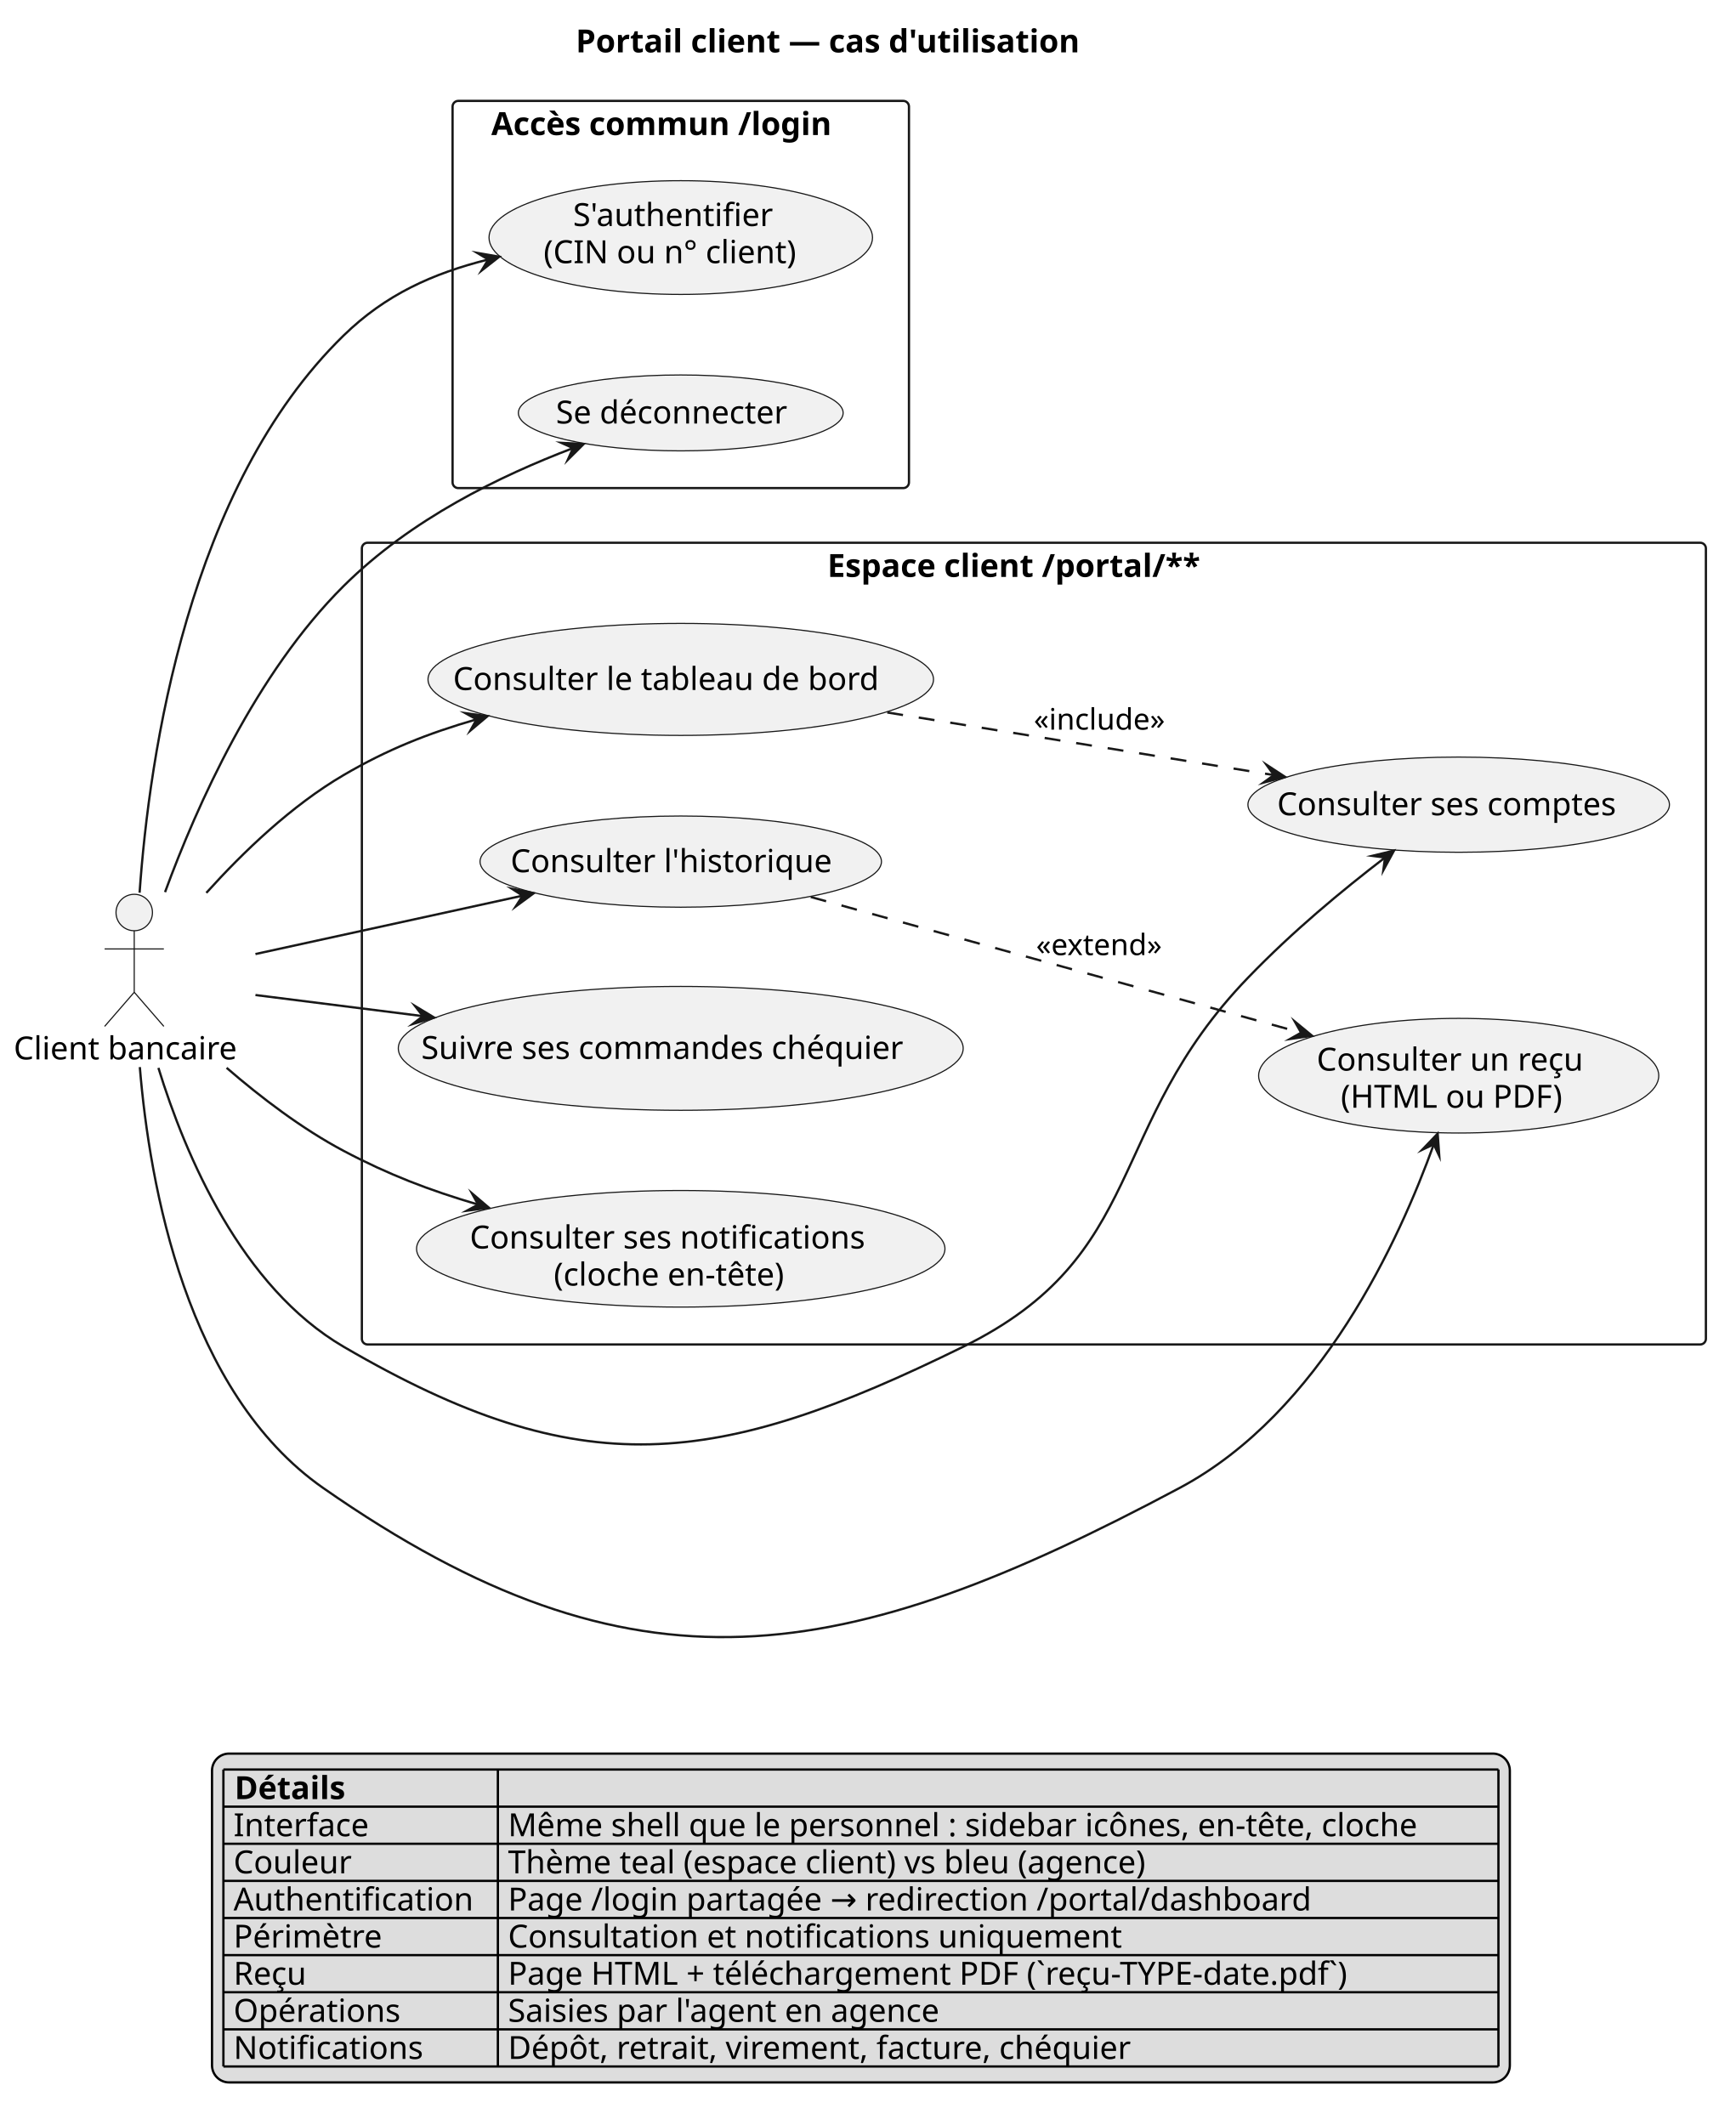
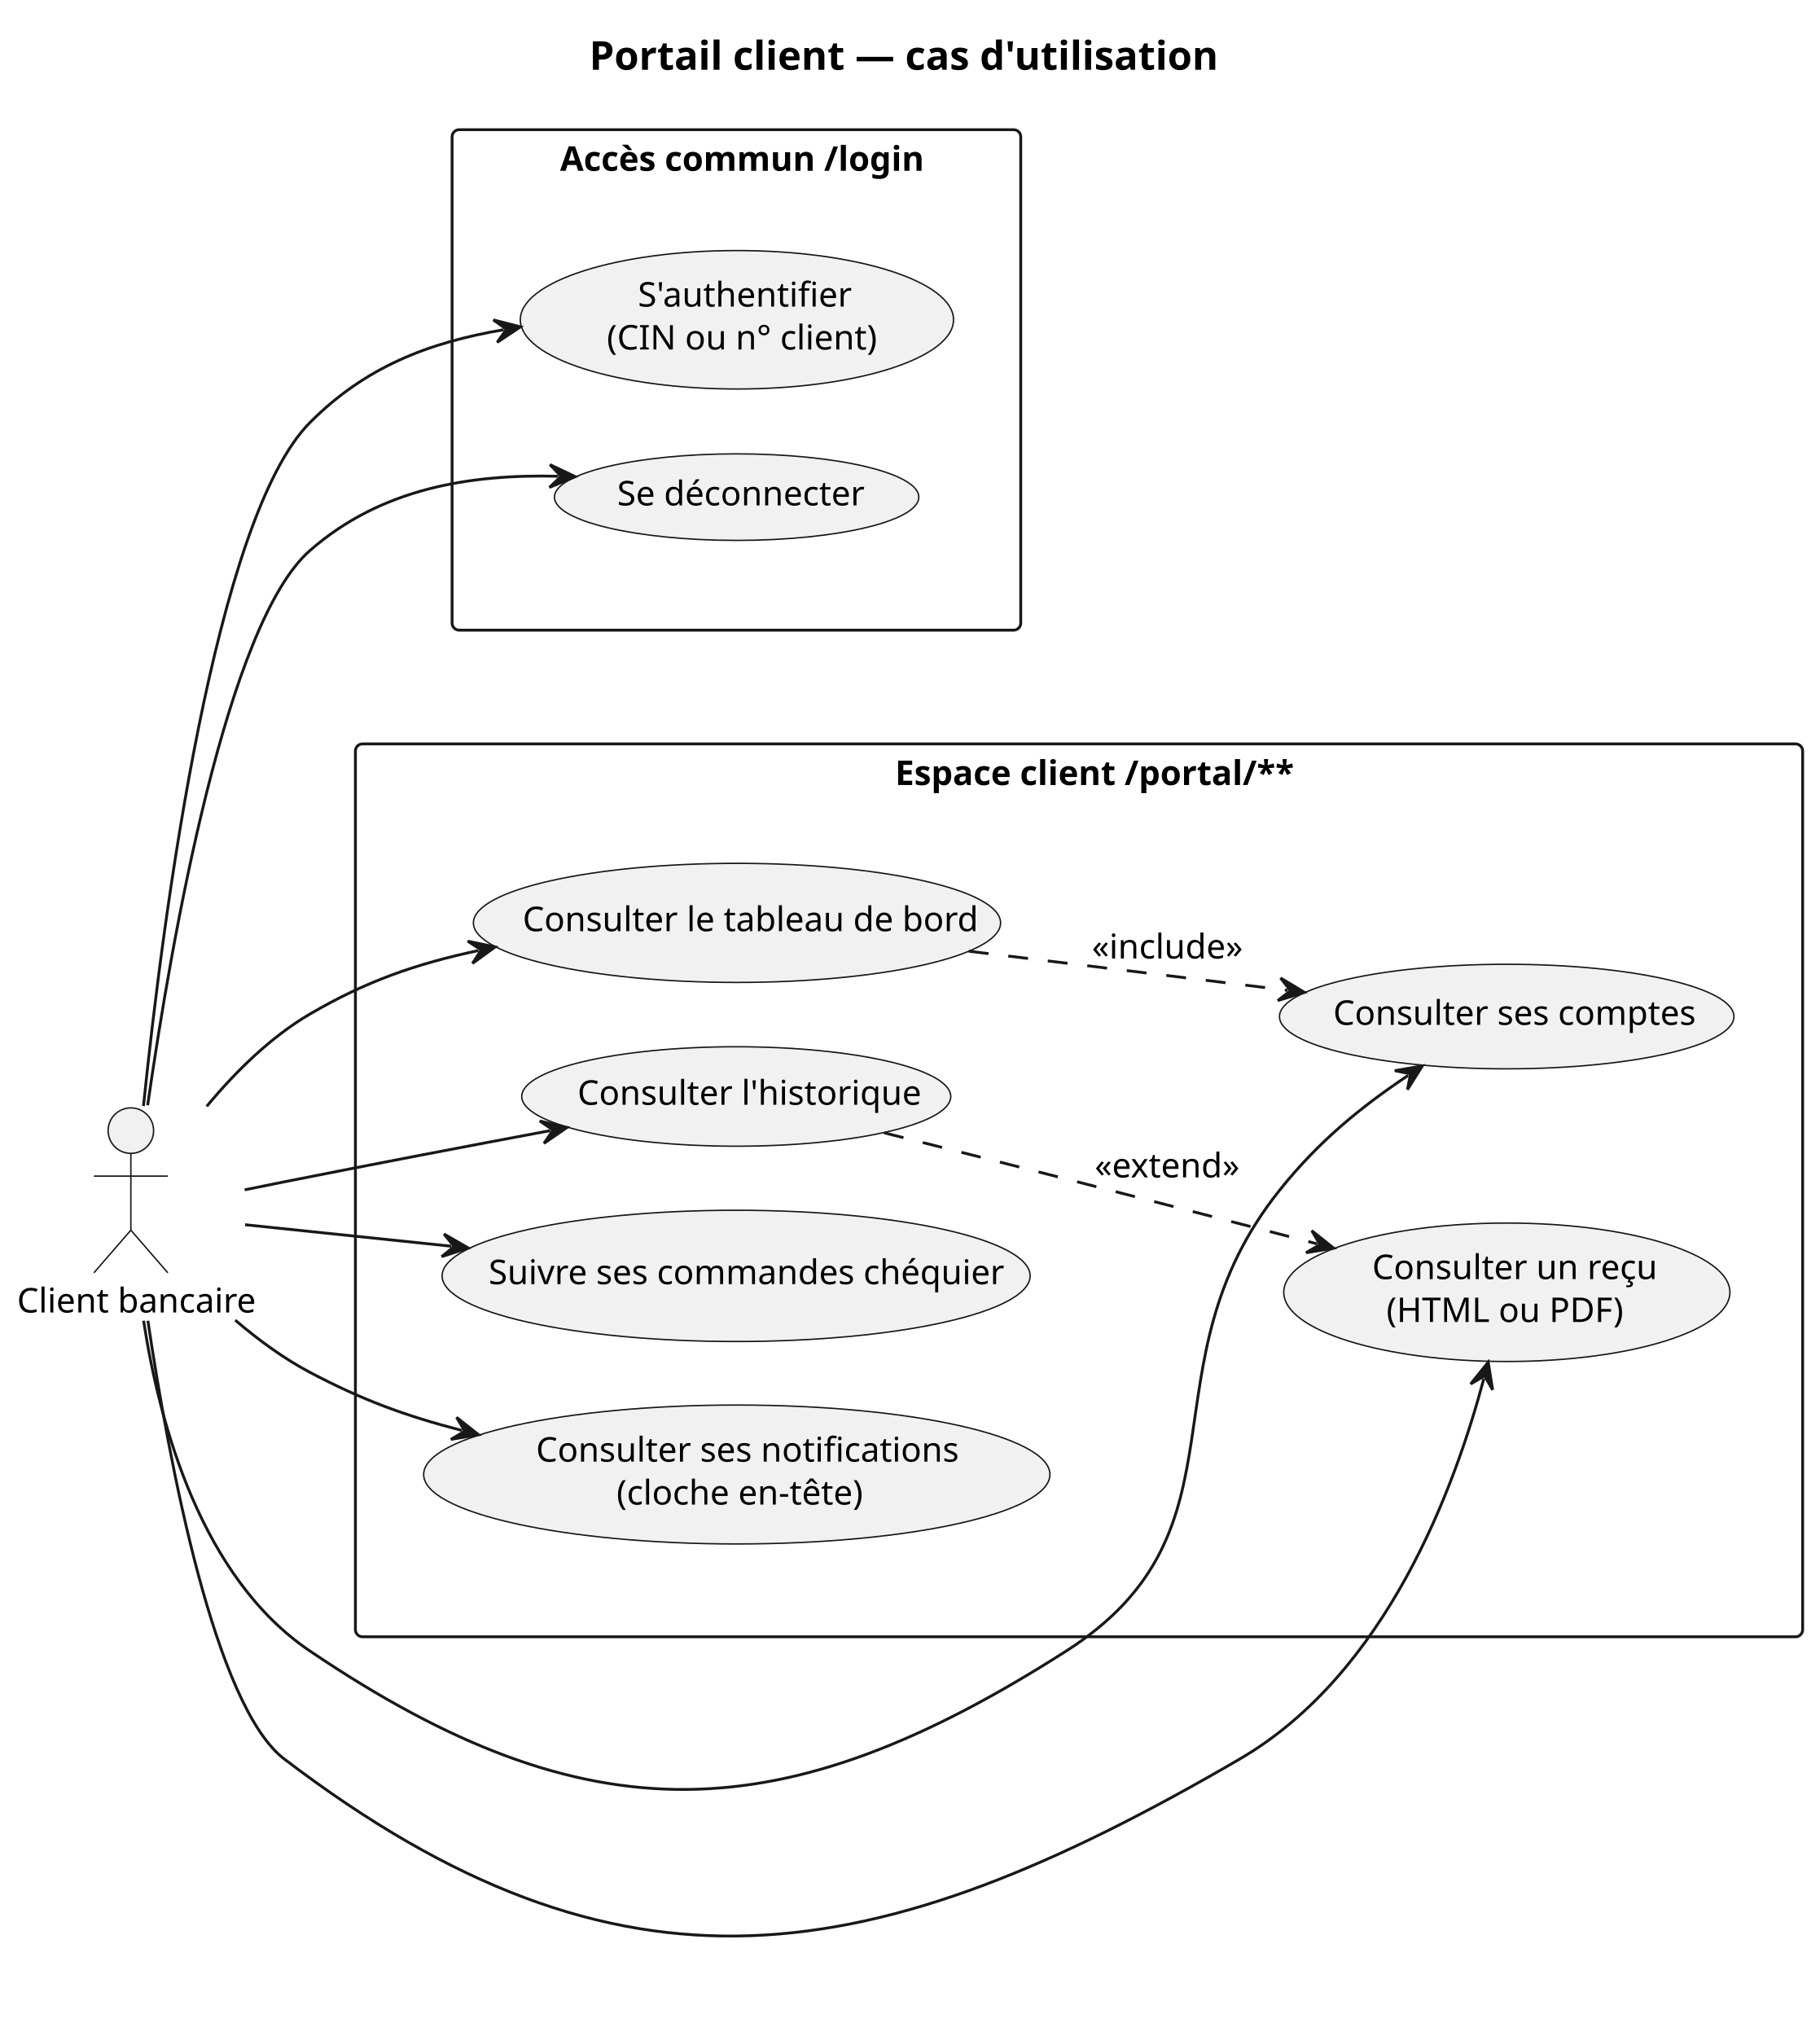
- <svg xmlns="http://www.w3.org/2000/svg" version="1.1" data-diagram-type="DESCRIPTION" style="width:762px;height:933px;background:#FFFFFF;" width="762px" height="933px" viewBox="0 0 762 933" zoomAndPan="magnify" preserveAspectRatio="none" contentStyleType="text/css">
+ <svg xmlns="http://www.w3.org/2000/svg" contentStyleType="text/css" height="716px" preserveAspectRatio="none" style="width:640px;height:716px;background:#FFFFFF;" version="1.1" viewBox="0 0 640 716" width="640px" zoomAndPan="magnify">
  <defs />
  <g>
-     <g class="title" data-source-line="5">
-       <text x="252.747" y="22.995" fill="#000000" font-size="14" lengthAdjust="spacing" textLength="250.366" font-weight="700" font-family="sans-serif">Portail client — cas d'utilisation</text>
+     <text fill="#000000" font-family="sans-serif" font-size="14" font-weight="bold" lengthAdjust="spacing" textLength="211.477" x="207.262" y="24.533">Portail client — cas d'utilisation</text>
+     <g id="cluster_ACC">
+       <rect fill="none" height="176" rx="2.5" ry="2.5" style="stroke:#181818;stroke-width:1;" width="200" x="159" y="45.609" />
+       <text fill="#000000" font-family="sans-serif" font-size="12" font-weight="bold" lengthAdjust="spacing" textLength="124.025" x="196.987" y="60.066">Accès commun /login</text>
    </g>
-     <g class="cluster" data-qualified-name="Acc.s commun .login" id="ent0002" data-source-line="9">
-       <rect x="198.67" y="44.297" width="200.35" height="170" fill="none" style="stroke:#181818;stroke-width:1;" rx="2.5" ry="2.5" />
-       <text x="215.669" y="59.292" fill="#000000" font-size="14" lengthAdjust="spacing" textLength="166.352" font-weight="700" font-family="sans-serif">Accès commun /login</text>
+     <g id="cluster_PORT">
+       <rect fill="none" height="314" rx="2.5" ry="2.5" style="stroke:#181818;stroke-width:1;" width="509" x="125" y="261.609" />
+       <text fill="#000000" font-family="sans-serif" font-size="12" font-weight="bold" lengthAdjust="spacing" textLength="129.381" x="314.81" y="276.066">Espace client /portal/**</text>
    </g>
-     <g class="cluster" data-qualified-name="Espace client .portal..." id="ent0005" data-source-line="14">
-       <rect x="158.85" y="238.297" width="590.01" height="352" fill="none" style="stroke:#181818;stroke-width:1;" rx="2.5" ry="2.5" />
-       <text x="363.2" y="253.292" fill="#000000" font-size="14" lengthAdjust="spacing" textLength="181.31" font-weight="700" font-family="sans-serif">Espace client /portal/**</text>
+     <g id="elem_UC_LOGIN">
+       <ellipse cx="259.181" cy="112.455" fill="#F1F1F1" rx="76.181" ry="24.346" style="stroke:#181818;stroke-width:0.5;" />
+       <text fill="#000000" font-family="sans-serif" font-size="12" lengthAdjust="spacing" textLength="69.668" x="224.347" y="107.818">S'authentifier</text>
+       <text fill="#000000" font-family="sans-serif" font-size="12" lengthAdjust="spacing" textLength="91.494" x="213.434" y="122.912">(CIN ou n° client)</text>
    </g>
-     <g class="entity" data-qualified-name="Acc.s commun .login.UC_LOGIN" id="ent0003" data-source-line="10">
-       <ellipse cx="298.845" cy="104.299" rx="84.175" ry="24.972" fill="#F1F1F1" style="stroke:#181818;stroke-width:0.5;" />
-       <text x="251.543" y="99.24" fill="#000000" font-size="14" lengthAdjust="spacing" textLength="94.603" font-family="sans-serif">S'authentifier</text>
-       <text x="238.637" y="115.537" fill="#000000" font-size="14" lengthAdjust="spacing" textLength="120.415" font-family="sans-serif">(CIN ou n° client)</text>
+     <g id="elem_UC_LOGOUT">
+       <ellipse cx="259.079" cy="174.825" fill="#F1F1F1" rx="64.079" ry="15.216" style="stroke:#181818;stroke-width:0.5;" />
+       <text fill="#000000" font-family="sans-serif" font-size="12" lengthAdjust="spacing" textLength="84.059" x="217.05" y="177.735">Se déconnecter</text>
    </g>
-     <g class="entity" data-qualified-name="Acc.s commun .login.UC_LOGOUT" id="ent0004" data-source-line="11">
-       <ellipse cx="298.837" cy="181.296" rx="71.297" ry="16.659" fill="#F1F1F1" style="stroke:#181818;stroke-width:0.5;" />
-       <text x="244.023" y="185.945" fill="#000000" font-size="14" lengthAdjust="spacing" textLength="109.628" font-family="sans-serif">Se déconnecter</text>
+     <g id="elem_UC_DASH">
+       <ellipse cx="259.206" cy="324.551" fill="#F1F1F1" rx="92.706" ry="20.941" style="stroke:#181818;stroke-width:0.5;" />
+       <text fill="#000000" font-family="sans-serif" font-size="12" lengthAdjust="spacing" textLength="150.768" x="183.822" y="327.461">Consulter le tableau de bord</text>
    </g>
-     <g class="entity" data-qualified-name="Espace client .portal....UC_DASH" id="ent0006" data-source-line="15">
-       <ellipse cx="298.842" cy="298.297" rx="110.952" ry="24.59" fill="#F1F1F1" style="stroke:#181818;stroke-width:0.5;" />
-       <text x="198.873" y="302.946" fill="#000000" font-size="14" lengthAdjust="spacing" textLength="199.938" font-family="sans-serif">Consulter le tableau de bord</text>
+     <g id="elem_UC_ACCOUNTS">
+       <ellipse cx="529.917" cy="357.493" fill="#F1F1F1" rx="79.917" ry="18.384" style="stroke:#181818;stroke-width:0.5;" />
+       <text fill="#000000" font-family="sans-serif" font-size="12" lengthAdjust="spacing" textLength="122.051" x="468.892" y="360.403">Consulter ses comptes</text>
    </g>
-     <g class="entity" data-qualified-name="Espace client .portal....UC_ACCOUNTS" id="ent0007" data-source-line="16">
-       <ellipse cx="640.336" cy="353.3" rx="92.516" ry="20.903" fill="#F1F1F1" style="stroke:#181818;stroke-width:0.5;" />
-       <text x="560.629" y="357.949" fill="#000000" font-size="14" lengthAdjust="spacing" textLength="159.414" font-family="sans-serif">Consulter ses comptes</text>
+     <g id="elem_UC_HISTORY">
+       <ellipse cx="258.943" cy="385.598" fill="#F1F1F1" rx="75.443" ry="17.489" style="stroke:#181818;stroke-width:0.5;" />
+       <text fill="#000000" font-family="sans-serif" font-size="12" lengthAdjust="spacing" textLength="111.68" x="203.104" y="388.508">Consulter l'historique</text>
    </g>
-     <g class="entity" data-qualified-name="Espace client .portal....UC_HISTORY" id="ent0008" data-source-line="17">
-       <ellipse cx="298.839" cy="378.299" rx="88.109" ry="20.022" fill="#F1F1F1" style="stroke:#181818;stroke-width:0.5;" />
-       <text x="224.115" y="382.947" fill="#000000" font-size="14" lengthAdjust="spacing" textLength="149.447" font-family="sans-serif">Consulter l'historique</text>
+     <g id="elem_UC_RECEIPT">
+       <ellipse cx="529.96" cy="454.455" fill="#F1F1F1" rx="78.46" ry="24.346" style="stroke:#181818;stroke-width:0.5;" />
+       <text fill="#000000" font-family="sans-serif" font-size="12" lengthAdjust="spacing" textLength="94.717" x="482.602" y="449.818">Consulter un reçu</text>
+       <text fill="#000000" font-family="sans-serif" font-size="12" lengthAdjust="spacing" textLength="84.674" x="487.623" y="464.912">(HTML ou PDF)</text>
    </g>
-     <g class="entity" data-qualified-name="Espace client .portal....UC_RECEIPT" id="ent0009" data-source-line="18">
-       <ellipse cx="640.344" cy="472.295" rx="87.824" ry="25.169" fill="#F1F1F1" style="stroke:#181818;stroke-width:0.5;" />
-       <text x="577.987" y="470.064" fill="#000000" font-size="14" lengthAdjust="spacing" textLength="124.715" font-family="sans-serif">Consulter un reçu</text>
-       <text x="588.596" y="486.361" fill="#000000" font-size="14" lengthAdjust="spacing" textLength="103.496" font-family="sans-serif">(HTML ou PDF)</text>
+     <g id="elem_UC_CHQ">
+       <ellipse cx="258.902" cy="448.69" fill="#F1F1F1" rx="103.402" ry="23.08" style="stroke:#181818;stroke-width:0.5;" />
+       <text fill="#000000" font-family="sans-serif" font-size="12" lengthAdjust="spacing" textLength="174.082" x="171.861" y="451.6">Suivre ses commandes chéquier</text>
    </g>
-     <g class="entity" data-qualified-name="Espace client .portal....UC_CHQ" id="ent0010" data-source-line="19">
-       <ellipse cx="298.837" cy="460.294" rx="123.987" ry="27.197" fill="#F1F1F1" style="stroke:#181818;stroke-width:0.5;" />
-       <text x="184.916" y="464.943" fill="#000000" font-size="14" lengthAdjust="spacing" textLength="227.842" font-family="sans-serif">Suivre ses commandes chéquier</text>
+     <g id="elem_UC_NOTIF">
+       <ellipse cx="259.133" cy="518.536" fill="#F1F1F1" rx="110.133" ry="24.427" style="stroke:#181818;stroke-width:0.5;" />
+       <text fill="#000000" font-family="sans-serif" font-size="12" lengthAdjust="spacing" textLength="140.068" x="188.512" y="514.017">Consulter ses notifications</text>
+       <text fill="#000000" font-family="sans-serif" font-size="12" lengthAdjust="spacing" textLength="83.373" x="216.859" y="529.111">(cloche en-tête)</text>
    </g>
-     <g class="entity" data-qualified-name="Espace client .portal....UC_NOTIF" id="ent0011" data-source-line="20">
-       <ellipse cx="298.84" cy="548.293" rx="115.98" ry="25.596" fill="#F1F1F1" style="stroke:#181818;stroke-width:0.5;" />
-       <text x="206.213" y="548.152" fill="#000000" font-size="14" lengthAdjust="spacing" textLength="185.254" font-family="sans-serif">Consulter ses notifications</text>
-       <text x="243.113" y="564.449" fill="#000000" font-size="14" lengthAdjust="spacing" textLength="111.453" font-family="sans-serif">(cloche en-tête)</text>
+     <g id="elem_client">
+       <ellipse cx="46.023" cy="397.609" fill="#F1F1F1" rx="8" ry="8" style="stroke:#181818;stroke-width:0.5;" />
+       <path d="M46.023,405.609 L46.023,432.609 M33.023,413.609 L59.023,413.609 M46.023,432.609 L33.023,447.609 M46.023,432.609 L59.023,447.609 " fill="none" style="stroke:#181818;stroke-width:0.5;" />
+       <text fill="#000000" font-family="sans-serif" font-size="12" lengthAdjust="spacing" textLength="80.045" x="6" y="461.566">Client bancaire</text>
    </g>
-     <g class="entity" data-qualified-name="client" id="ent0001" data-source-line="7">
-       <ellipse cx="58.927" cy="400.647" rx="8" ry="8" fill="#F1F1F1" style="stroke:#181818;stroke-width:0.5;" />
-       <path d="M58.927,408.647 L58.927,435.647 M45.927,416.647 L71.927,416.647 M58.927,435.647 L45.927,450.647 M58.927,435.647 L71.927,450.647" style="stroke:#181818;stroke-width:0.5;" fill="none" />
-       <text x="6" y="465.142" fill="#000000" font-size="14" lengthAdjust="spacing" textLength="105.855" font-family="sans-serif">Client bancaire</text>
+     <g id="link_client_UC_LOGIN">
+       <path d="M50.46,388.949 C57.47,321.079 75.6,182.169 109,148.609 C128.43,129.089 150.595,120.478 177.145,115.948 " fill="none" id="client-to-UC_LOGIN" style="stroke:#181818;stroke-width:1;" />
+       <polygon fill="#181818" points="183.06,114.939,173.515,112.51,178.131,115.78,174.861,120.396,183.06,114.939" style="stroke:#181818;stroke-width:1;" />
    </g>
-     <g class="link" data-entity-1="ent0001" data-entity-2="ent0003" id="lnk12" data-source-line="23" data-link-type="dependency">
-       <path d="M61.28,391.947 C65.53,331.397 82.65,213.727 150.85,147.297 C169.23,129.387 189.791,120.095 214.321,113.935" style="stroke:#181818;stroke-width:1;" fill="none" id="client-to-UC_LOGIN" />
-       <polygon points="219.17,112.717,209.467,111.029,214.321,113.935,211.415,118.788,219.17,112.717" fill="#181818" style="stroke:#181818;stroke-width:1;stroke-linejoin:miter;stroke-miterlimit:10;" />
+     <g id="link_client_UC_LOGOUT">
+       <path d="M51.94,388.669 C60.46,329.429 79.86,219.109 109,193.609 C134.12,171.629 165.372,166.734 196.342,167.484 " fill="none" id="client-to-UC_LOGOUT" style="stroke:#181818;stroke-width:1;" />
+       <polygon fill="#181818" points="202.34,167.629,193.44,163.413,197.341,167.508,193.246,171.41,202.34,167.629" style="stroke:#181818;stroke-width:1;" />
    </g>
-     <g class="link" data-entity-1="ent0001" data-entity-2="ent0004" id="lnk13" data-source-line="24" data-link-type="dependency">
-       <path d="M72.45,391.697 C86.45,353.567 112.34,295.547 150.85,257.297 C180.61,227.737 219.569,208.95 251.559,196.74" style="stroke:#181818;stroke-width:1;" fill="none" id="client-to-UC_LOGOUT" />
-       <polygon points="256.23,194.957,246.395,194.429,251.559,196.74,249.248,201.903,256.23,194.957" fill="#181818" style="stroke:#181818;stroke-width:1;stroke-linejoin:miter;stroke-miterlimit:10;" />
+     <g id="link_client_UC_DASH">
+       <path d="M72.7,389.069 C82.71,377.019 95.12,364.719 109,356.609 C128.65,345.129 146.042,339.011 168.272,334.271 " fill="none" id="client-to-UC_DASH" style="stroke:#181818;stroke-width:1;" />
+       <polygon fill="#181818" points="174.14,333.019,164.504,330.984,169.25,334.062,166.172,338.808,174.14,333.019" style="stroke:#181818;stroke-width:1;" />
    </g>
-     <g class="link" data-entity-1="ent0001" data-entity-2="ent0006" id="lnk14" data-source-line="25" data-link-type="dependency">
-       <path d="M90.58,392.017 C106.79,374.027 128.04,353.637 150.85,340.297 C170.1,329.037 187.736,322.034 209.206,315.834" style="stroke:#181818;stroke-width:1;" fill="none" id="client-to-UC_DASH" />
-       <polygon points="214.01,314.447,204.254,313.101,209.206,315.834,206.473,320.787,214.01,314.447" fill="#181818" style="stroke:#181818;stroke-width:1;stroke-linejoin:miter;stroke-miterlimit:10;" />
+     <g id="link_client_UC_ACCOUNTS">
+       <path d="M50.5,464.449 C56.12,501.099 70.79,554.799 109,580.609 C206.97,646.779 275.38,644.269 375,580.609 C441.86,537.889 400.52,480.629 450,418.609 C463.94,401.139 478.901,389.123 495.272,378.183 " fill="none" id="client-to-UC_ACCOUNTS" style="stroke:#181818;stroke-width:1;" />
+       <polygon fill="#181818" points="500.26,374.849,490.555,376.524,496.103,377.628,495,383.176,500.26,374.849" style="stroke:#181818;stroke-width:1;" />
    </g>
-     <g class="link" data-entity-1="ent0001" data-entity-2="ent0007" id="lnk15" data-source-line="26" data-link-type="dependency">
-       <path d="M69.54,468.867 C81.46,507.567 105.94,565.077 150.85,591.297 C255.25,652.227 314.35,644.607 422.83,591.297 C504.45,551.177 484.69,494.737 547.83,429.297 C567.76,408.637 589.066,391.054 607.996,376.504" style="stroke:#181818;stroke-width:1;" fill="none" id="client-to-UC_ACCOUNTS" />
-       <polygon points="611.96,373.457,602.387,375.77,607.996,376.504,607.262,382.113,611.96,373.457" fill="#181818" style="stroke:#181818;stroke-width:1;stroke-linejoin:miter;stroke-miterlimit:10;" />
+     <g id="link_client_UC_HISTORY">
+       <path d="M86.06,418.429 C90.75,417.469 95.48,416.509 100,415.609 C132.86,409.079 163.733,403.186 193.533,397.596 " fill="none" id="client-to-UC_HISTORY" style="stroke:#181818;stroke-width:1;" />
+       <polygon fill="#181818" points="199.43,396.489,189.847,394.217,194.516,397.411,191.322,402.08,199.43,396.489" style="stroke:#181818;stroke-width:1;" />
    </g>
-     <g class="link" data-entity-1="ent0001" data-entity-2="ent0008" id="lnk16" data-source-line="27" data-link-type="dependency">
-       <path d="M112.14,418.877 C148.11,411.017 191.245,401.595 229.435,393.245" style="stroke:#181818;stroke-width:1;" fill="none" id="client-to-UC_HISTORY" />
-       <polygon points="234.32,392.177,224.673,390.192,229.435,393.245,226.382,398.007,234.32,392.177" fill="#181818" style="stroke:#181818;stroke-width:1;stroke-linejoin:miter;stroke-miterlimit:10;" />
+     <g id="link_client_UC_RECEIPT">
+       <path d="M52.01,464.459 C59.55,514.909 75.58,600.019 100,618.609 C218.82,709.069 306.96,693.779 436,618.609 C488.04,588.299 511.771,522.636 521.871,484.836 " fill="none" id="client-to-UC_RECEIPT" style="stroke:#181818;stroke-width:1;" />
+       <polygon fill="#181818" points="523.42,479.039,517.232,486.702,522.129,483.87,524.961,488.767,523.42,479.039" style="stroke:#181818;stroke-width:1;" />
    </g>
-     <g class="link" data-entity-1="ent0001" data-entity-2="ent0009" id="lnk17" data-source-line="28" data-link-type="dependency">
-       <path d="M61.38,468.517 C65.65,520.387 81.82,611.387 141.85,653.297 C278.88,748.927 370.37,731.897 517.83,653.297 C580.12,620.087 614.442,543.9 629.412,502.43" style="stroke:#181818;stroke-width:1;" fill="none" id="client-to-UC_RECEIPT" />
-       <polygon points="631.11,497.727,624.292,504.834,629.412,502.43,631.817,507.55,631.11,497.727" fill="#181818" style="stroke:#181818;stroke-width:1;stroke-linejoin:miter;stroke-miterlimit:10;" />
+     <g id="link_client_UC_CHQ">
+       <path d="M86.19,430.699 C108.36,433.009 131.132,435.389 158.732,438.259 " fill="none" id="client-to-UC_CHQ" style="stroke:#181818;stroke-width:1;" />
+       <polygon fill="#181818" points="164.7,438.879,156.162,433.97,159.727,438.362,155.335,441.927,164.7,438.879" style="stroke:#181818;stroke-width:1;" />
    </g>
-     <g class="link" data-entity-1="ent0001" data-entity-2="ent0010" id="lnk18" data-source-line="29" data-link-type="dependency">
-       <path d="M112.14,436.877 C135.26,439.787 158.379,442.713 185.639,446.143" style="stroke:#181818;stroke-width:1;" fill="none" id="client-to-UC_CHQ" />
-       <polygon points="190.6,446.767,182.17,441.675,185.639,446.143,181.171,449.612,190.6,446.767" fill="#181818" style="stroke:#181818;stroke-width:1;stroke-linejoin:miter;stroke-miterlimit:10;" />
+     <g id="link_client_UC_NOTIF">
+       <path d="M82.73,464.259 C90.82,471.169 99.77,477.739 109,482.609 C127.24,492.239 142.281,497.839 162.491,503.059 " fill="none" id="client-to-UC_NOTIF" style="stroke:#181818;stroke-width:1;" />
+       <polygon fill="#181818" points="168.3,504.559,160.586,498.436,163.459,503.309,158.586,506.182,168.3,504.559" style="stroke:#181818;stroke-width:1;" />
    </g>
-     <g class="link" data-entity-1="ent0001" data-entity-2="ent0011" id="lnk19" data-source-line="30" data-link-type="dependency">
-       <path d="M99.48,468.837 C114.59,481.907 132.59,495.617 150.85,505.297 C170.59,515.747 188.404,522.553 209.874,528.883" style="stroke:#181818;stroke-width:1;" fill="none" id="client-to-UC_NOTIF" />
-       <polygon points="214.67,530.297,207.169,523.915,209.874,528.883,204.906,531.588,214.67,530.297" fill="#181818" style="stroke:#181818;stroke-width:1;stroke-linejoin:miter;stroke-miterlimit:10;" />
+     <g id="link_UC_DASH_UC_ACCOUNTS">
+       <path d="M340.71,334.509 C378.31,339.129 416.685,343.829 452.875,348.269 " fill="none" id="UC_DASH-to-UC_ACCOUNTS" style="stroke:#181818;stroke-width:1;stroke-dasharray:7.0,7.0;" />
+       <polygon fill="#181818" points="458.83,348.999,450.384,343.933,453.867,348.39,449.41,351.874,458.83,348.999" style="stroke:#181818;stroke-width:1;" />
+       <text fill="#000000" font-family="sans-serif" font-size="12" lengthAdjust="spacing" textLength="51.375" x="384" y="337.066">«include»</text>
    </g>
-     <g class="link" data-entity-1="ent0006" data-entity-2="ent0007" id="lnk20" data-source-line="32" data-link-type="dependency">
-       <path d="M389.49,312.817 C443.9,321.627 507.634,331.958 559.214,340.308" style="stroke:#181818;stroke-width:1;stroke-dasharray:7,7;" fill="none" id="UC_DASH-to-UC_ACCOUNTS" />
-       <polygon points="564.15,341.107,555.905,335.72,559.214,340.308,554.626,343.617,564.15,341.107" fill="#181818" style="stroke:#181818;stroke-width:1;stroke-linejoin:miter;stroke-miterlimit:10;" />
-       <text x="453.83" y="320.364" fill="#000000" font-size="13" lengthAdjust="spacing" textLength="63.007" font-family="sans-serif">«include»</text>
-     </g>
-     <g class="link" data-entity-1="ent0008" data-entity-2="ent0009" id="lnk21" data-source-line="33" data-link-type="dependency">
-       <path d="M355.9,393.817 C416.45,410.577 507.901,435.903 571.161,453.413" style="stroke:#181818;stroke-width:1;stroke-dasharray:7,7;" fill="none" id="UC_HISTORY-to-UC_RECEIPT" />
-       <polygon points="575.98,454.747,568.373,448.491,571.161,453.413,566.239,456.201,575.98,454.747" fill="#181818" style="stroke:#181818;stroke-width:1;stroke-linejoin:miter;stroke-miterlimit:10;" />
-       <text x="454.83" y="419.364" fill="#000000" font-size="13" lengthAdjust="spacing" textLength="61.185" font-family="sans-serif">«extend»</text>
-     </g>
-     <g class="legend" data-source-line="35">
-       <rect x="93.07" y="769.927" width="569.72" height="144.375" fill="#DDDDDD" style="stroke:#000000;stroke-width:1;" rx="7.5" ry="7.5" />
-       <text x="102.944" y="789.922" fill="#000000" font-size="14" lengthAdjust="spacing" textLength="55.187" font-weight="700" font-family="sans-serif">Détails</text>
-       <text x="218.56" y="789.922" fill="#000000" font-size="14" lengthAdjust="spacing" textLength="4.874" font-weight="700" font-family="sans-serif"> </text>
-       <text x="102.52" y="806.219" fill="#000000" font-size="14" lengthAdjust="spacing" textLength="62.679" font-family="sans-serif">Interface</text>
-       <text x="223.011" y="806.219" fill="#000000" font-size="14" lengthAdjust="spacing" textLength="430.329" font-family="sans-serif">Même shell que le personnel : sidebar icônes, en-tête, cloche</text>
-       <text x="102.52" y="822.516" fill="#000000" font-size="14" lengthAdjust="spacing" textLength="54.346" font-family="sans-serif">Couleur</text>
-       <text x="223.011" y="822.516" fill="#000000" font-size="14" lengthAdjust="spacing" textLength="308.649" font-family="sans-serif">Thème teal (espace client) vs bleu (agence)</text>
-       <text x="102.52" y="838.813" fill="#000000" font-size="14" lengthAdjust="spacing" textLength="111.59" font-family="sans-serif">Authentification</text>
-       <text x="223.011" y="838.813" fill="#000000" font-size="14" lengthAdjust="spacing" textLength="371.663" font-family="sans-serif">Page /login partagée → redirection /portal/dashboard</text>
-       <text x="102.52" y="855.11" fill="#000000" font-size="14" lengthAdjust="spacing" textLength="68.811" font-family="sans-serif">Périmètre</text>
-       <text x="223.011" y="855.11" fill="#000000" font-size="14" lengthAdjust="spacing" textLength="286.255" font-family="sans-serif">Consultation et notifications uniquement</text>
-       <text x="102.52" y="871.406" fill="#000000" font-size="14" lengthAdjust="spacing" textLength="34.911" font-family="sans-serif">Reçu</text>
-       <text x="223.011" y="871.406" fill="#000000" font-size="14" lengthAdjust="spacing" textLength="405.44" font-family="sans-serif">Page HTML + téléchargement PDF (`reçu-TYPE-date.pdf`)</text>
-       <text x="102.52" y="887.703" fill="#000000" font-size="14" lengthAdjust="spacing" textLength="76.966" font-family="sans-serif">Opérations</text>
-       <text x="223.011" y="887.703" fill="#000000" font-size="14" lengthAdjust="spacing" textLength="206.398" font-family="sans-serif">Saisies par l'agent en agence</text>
-       <text x="102.52" y="904" fill="#000000" font-size="14" lengthAdjust="spacing" textLength="87.623" font-family="sans-serif">Notifications</text>
-       <text x="223.011" y="904" fill="#000000" font-size="14" lengthAdjust="spacing" textLength="295.805" font-family="sans-serif">Dépôt, retrait, virement, facture, chéquier</text>
-       <line x1="98.07" y1="776.927" x2="657.79" y2="776.927" style="stroke:#000000;stroke-width:1;" />
-       <line x1="98.07" y1="793.224" x2="657.79" y2="793.224" style="stroke:#000000;stroke-width:1;" />
-       <line x1="98.07" y1="809.521" x2="657.79" y2="809.521" style="stroke:#000000;stroke-width:1;" />
-       <line x1="98.07" y1="825.817" x2="657.79" y2="825.817" style="stroke:#000000;stroke-width:1;" />
-       <line x1="98.07" y1="842.114" x2="657.79" y2="842.114" style="stroke:#000000;stroke-width:1;" />
-       <line x1="98.07" y1="858.411" x2="657.79" y2="858.411" style="stroke:#000000;stroke-width:1;" />
-       <line x1="98.07" y1="874.708" x2="657.79" y2="874.708" style="stroke:#000000;stroke-width:1;" />
-       <line x1="98.07" y1="891.005" x2="657.79" y2="891.005" style="stroke:#000000;stroke-width:1;" />
-       <line x1="98.07" y1="907.302" x2="657.79" y2="907.302" style="stroke:#000000;stroke-width:1;" />
-       <line x1="98.07" y1="776.927" x2="98.07" y2="907.302" style="stroke:#000000;stroke-width:1;" />
-       <line x1="218.56" y1="776.927" x2="218.56" y2="907.302" style="stroke:#000000;stroke-width:1;" />
-       <line x1="657.79" y1="776.927" x2="657.79" y2="907.302" style="stroke:#000000;stroke-width:1;" />
+     <g id="link_UC_HISTORY_UC_RECEIPT">
+       <path d="M310.97,398.379 C330.95,403.409 354.06,409.249 375,414.609 C406.04,422.559 434.764,429.995 463.254,437.425 " fill="none" id="UC_HISTORY-to-UC_RECEIPT" style="stroke:#181818;stroke-width:1;stroke-dasharray:7.0,7.0;" />
+       <polygon fill="#181818" points="469.06,438.939,461.361,432.798,464.222,437.678,459.342,440.539,469.06,438.939" style="stroke:#181818;stroke-width:1;" />
+       <text fill="#000000" font-family="sans-serif" font-size="12" lengthAdjust="spacing" textLength="49.377" x="385" y="414.066">«extend»</text>
    </g>
  </g>
</svg>
